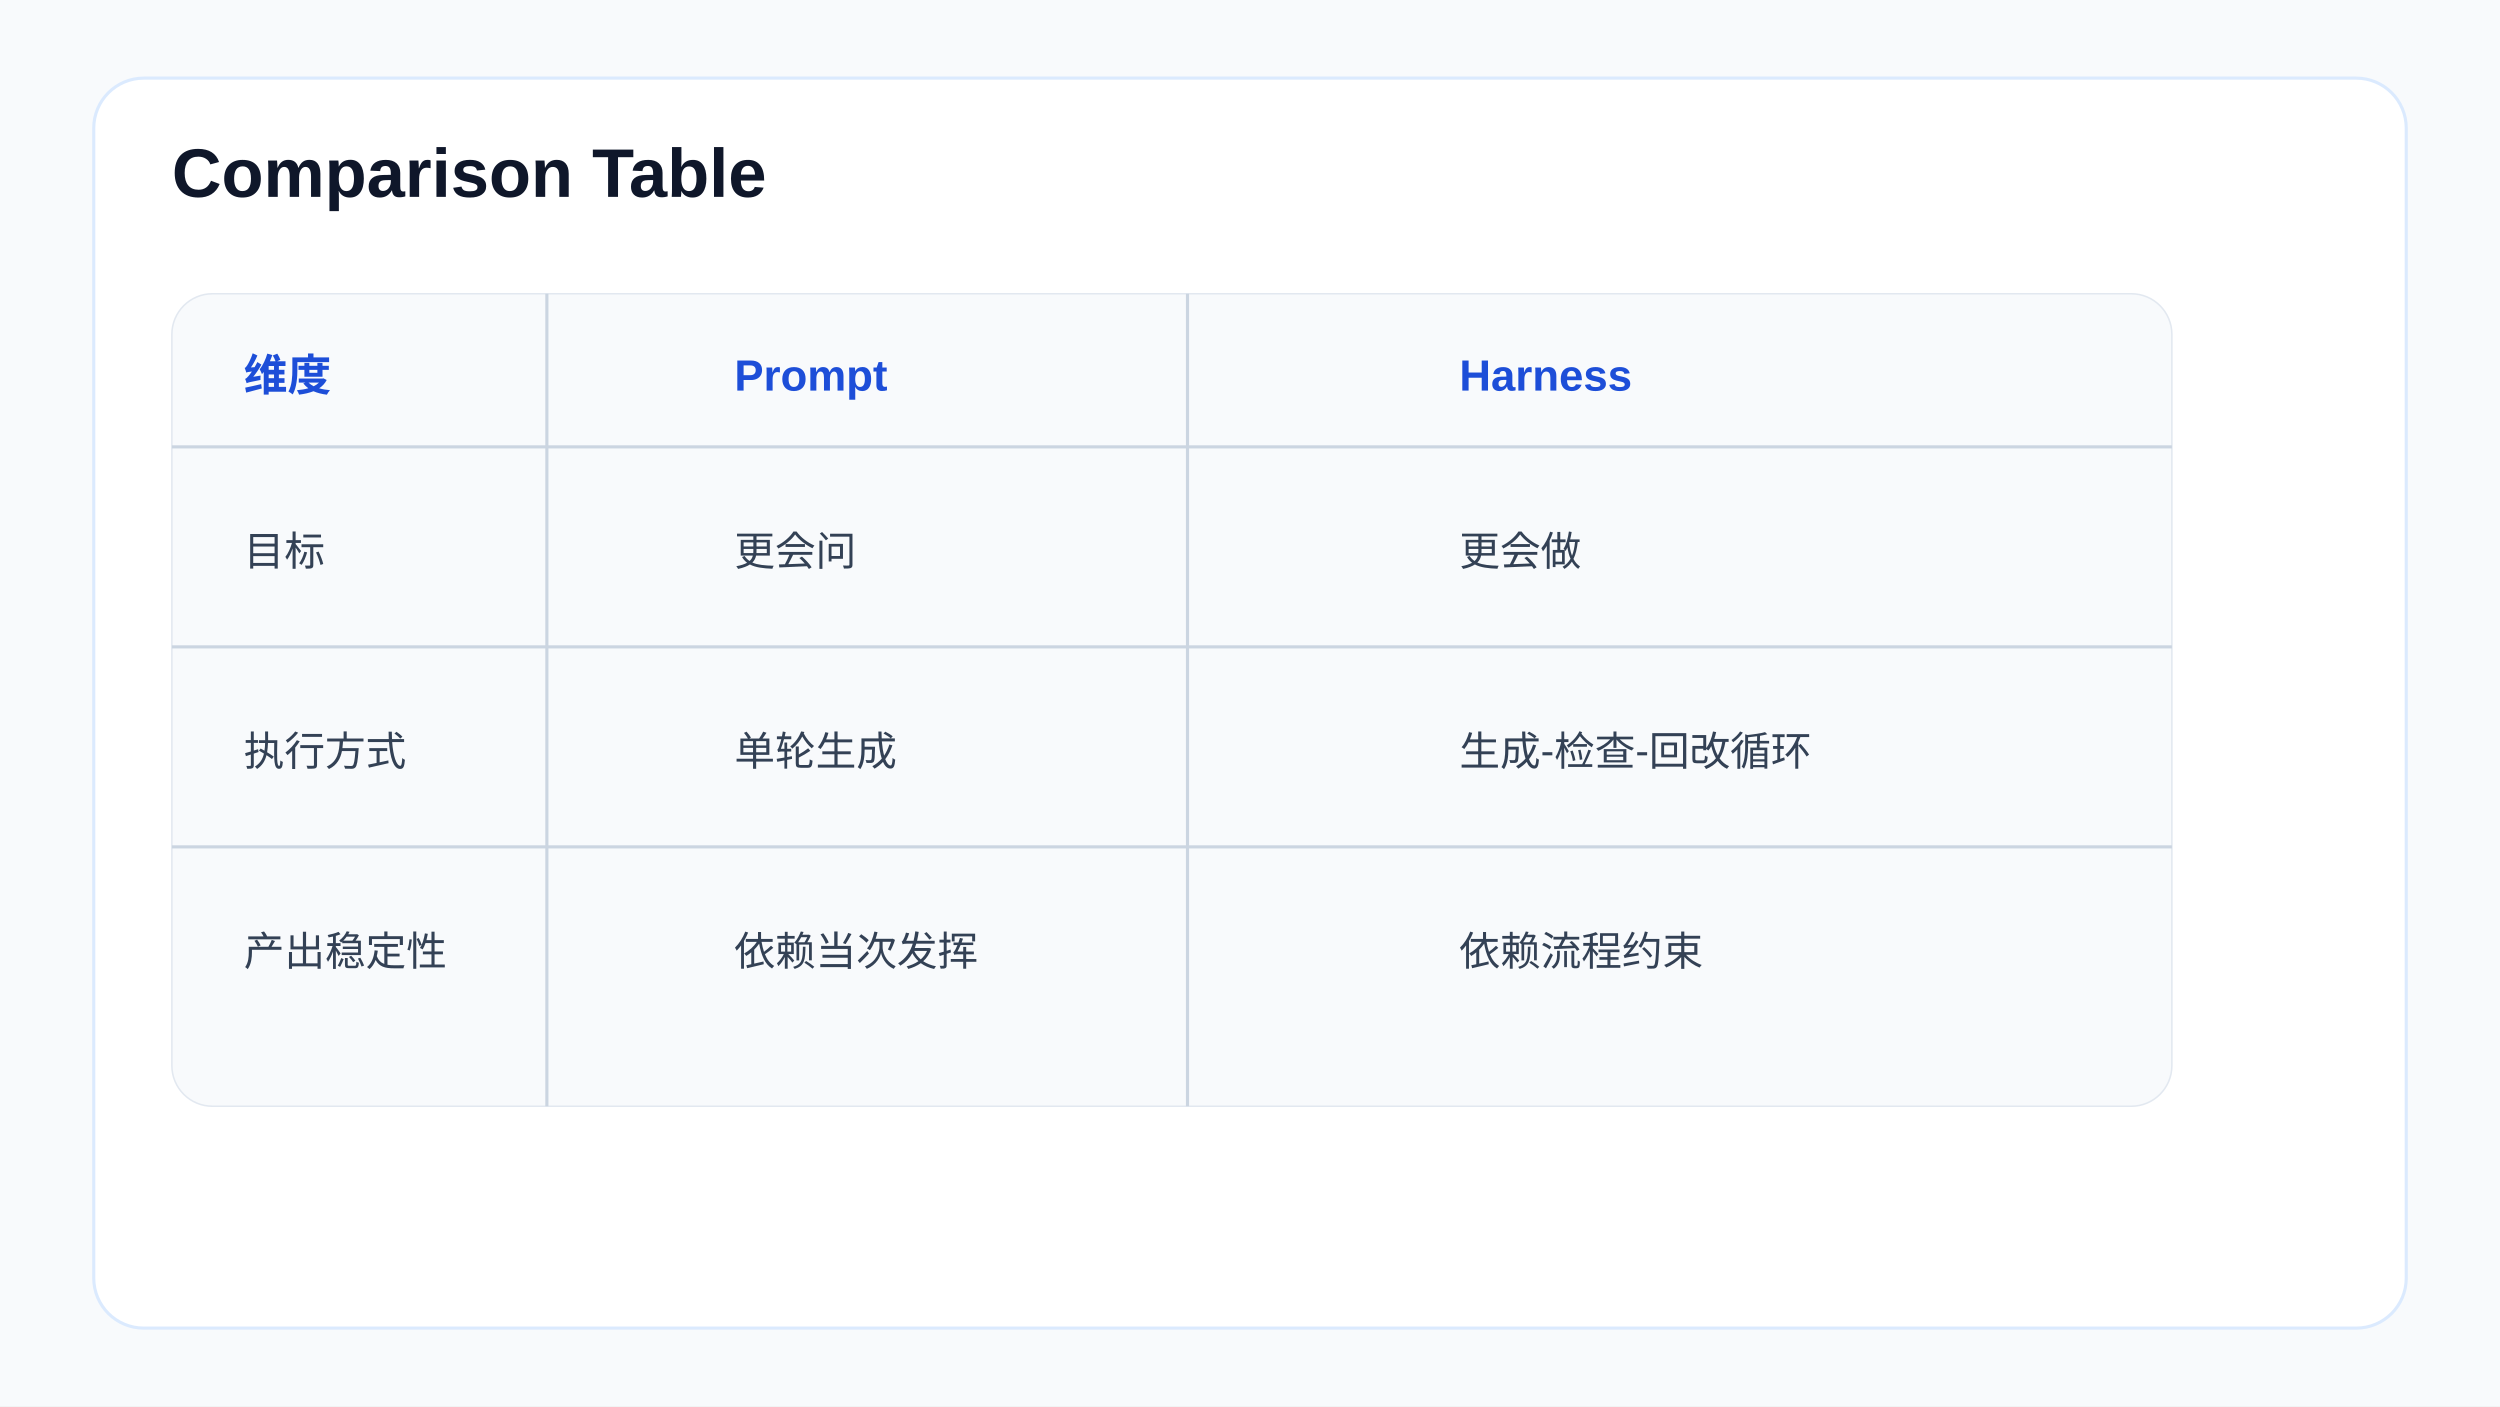
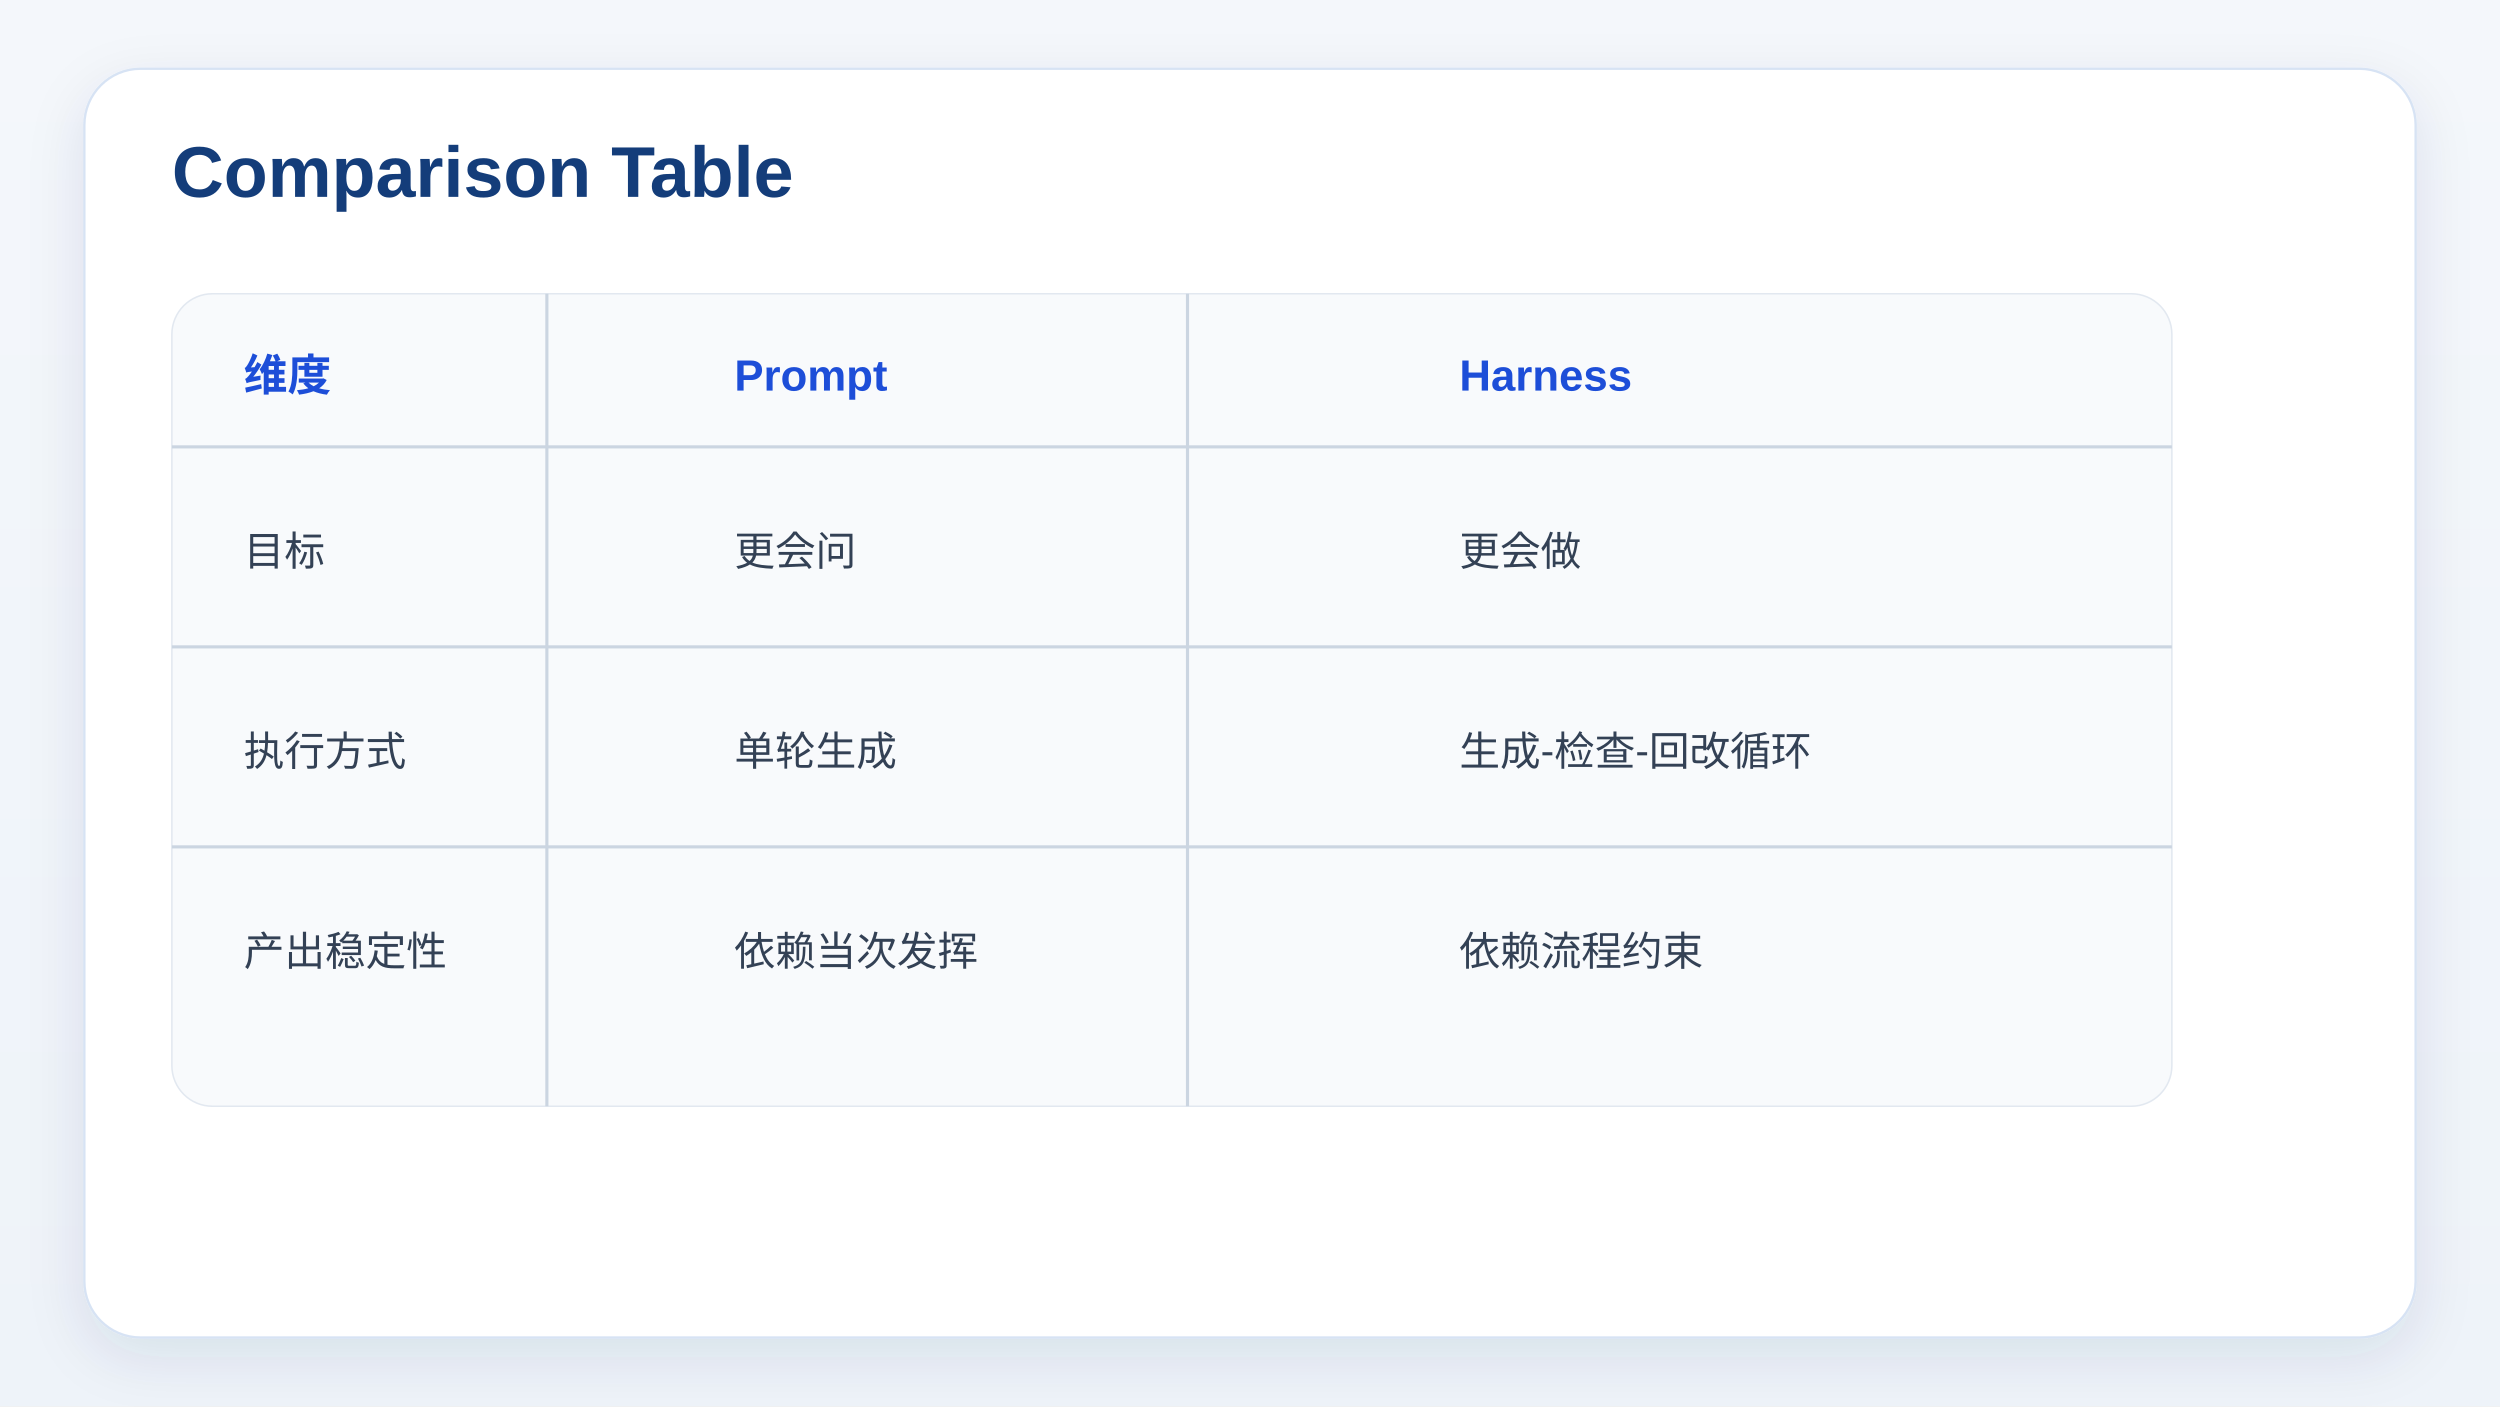
<svg xmlns="http://www.w3.org/2000/svg" width="1600" height="900" viewBox="0 0 1600 900">
-   <rect width="1600" height="900" fill="#f8fafc" />
-   <rect x="60" y="50" width="1480" height="800" rx="32" fill="#ffffff" stroke="#dbeafe" stroke-width="2" />
-   <text x="110" y="126" fill="#0f172a" font-size="44" font-family="Arial, sans-serif" font-weight="700">Comparison Table</text>
+   <defs>
+     <linearGradient id="pageBg" x1="0" y1="0" x2="0" y2="1">
+       <stop offset="0%" stop-color="#f4f7fb" />
+       <stop offset="100%" stop-color="#eef3f9" />
+     </linearGradient>
+     <filter id="panelShadow" x="-10%" y="-10%" width="120%" height="120%">
+       <feDropShadow dx="0" dy="12" stdDeviation="18" flood-color="#1e3a5f" flood-opacity="0.10" />
+     </filter>
+   </defs>
+   <rect width="1600" height="900" fill="url(#pageBg)" />
+   <rect x="54" y="44" width="1492" height="812" rx="36" fill="#ffffff" stroke="#d7e3f4" stroke-width="1.5" filter="url(#panelShadow)" />
+   <text x="110" y="126" fill="#143d7a" font-size="46" font-family="Arial, sans-serif" font-weight="700">Comparison Table</text>
  <rect x="110" y="188" width="1280" height="520" rx="26" fill="#f8fafc" stroke="#e2e8f0" />
  <line x1="350" y1="188" x2="350" y2="708" stroke="#cbd5e1" stroke-width="2" />
  <line x1="760" y1="188" x2="760" y2="708" stroke="#cbd5e1" stroke-width="2" />
  <line x1="110" y1="286" x2="1390" y2="286" stroke="#cbd5e1" stroke-width="2" />
  <line x1="110" y1="414" x2="1390" y2="414" stroke="#cbd5e1" stroke-width="2" />
  <line x1="110" y1="542" x2="1390" y2="542" stroke="#cbd5e1" stroke-width="2" />
  <text x="156" y="250" fill="#1d4ed8" font-size="28" font-family="Arial, sans-serif" font-weight="700">维度</text>
  <text x="470" y="250" fill="#1d4ed8" font-size="28" font-family="Arial, sans-serif" font-weight="700">Prompt</text>
  <text x="934" y="250" fill="#1d4ed8" font-size="28" font-family="Arial, sans-serif" font-weight="700">Harness</text>
  <text x="156" y="362" fill="#334155" font-size="26" font-family="Arial, sans-serif">目标</text>
  <text x="470" y="362" fill="#334155" font-size="26" font-family="Arial, sans-serif">更会问</text>
  <text x="934" y="362" fill="#334155" font-size="26" font-family="Arial, sans-serif">更会做</text>
  <text x="156" y="490" fill="#334155" font-size="26" font-family="Arial, sans-serif">执行方式</text>
  <text x="470" y="490" fill="#334155" font-size="26" font-family="Arial, sans-serif">单轮生成</text>
  <text x="934" y="490" fill="#334155" font-size="26" font-family="Arial, sans-serif">生成-检查-回改循环</text>
  <text x="156" y="618" fill="#334155" font-size="26" font-family="Arial, sans-serif">产出稳定性</text>
  <text x="470" y="618" fill="#334155" font-size="26" font-family="Arial, sans-serif">依赖当次发挥</text>
  <text x="934" y="618" fill="#334155" font-size="26" font-family="Arial, sans-serif">依赖流程约束</text>
</svg>
